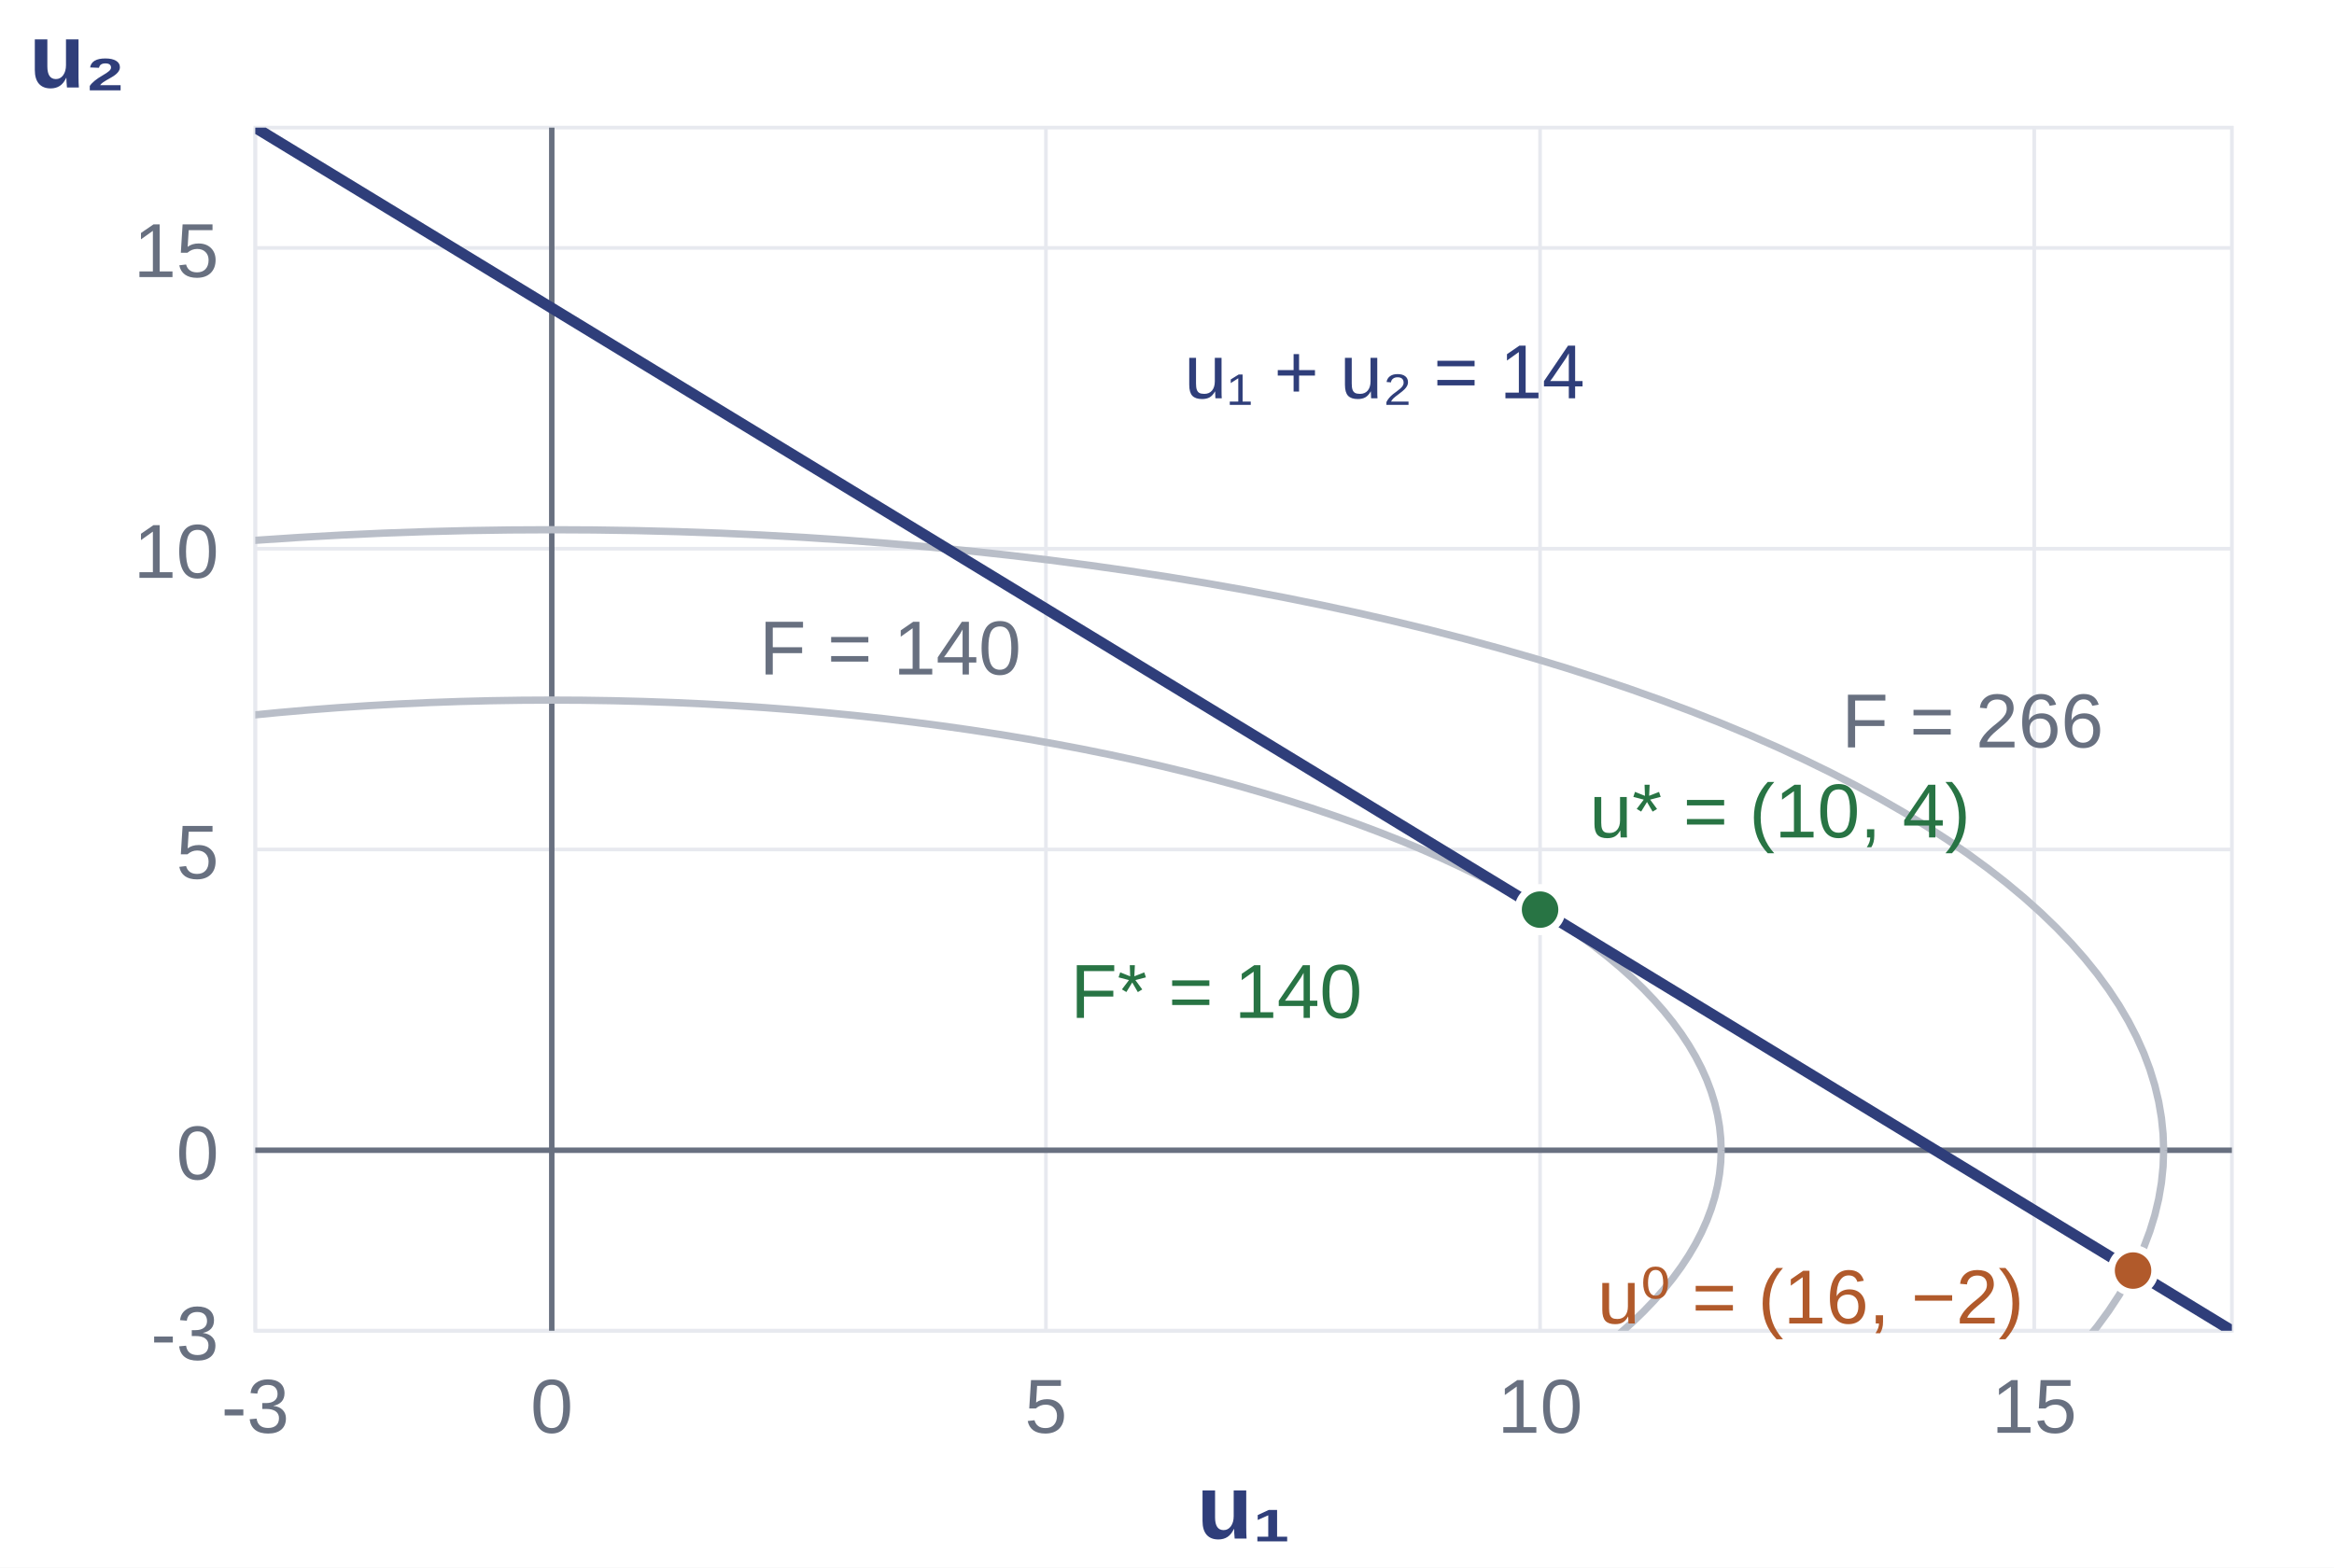
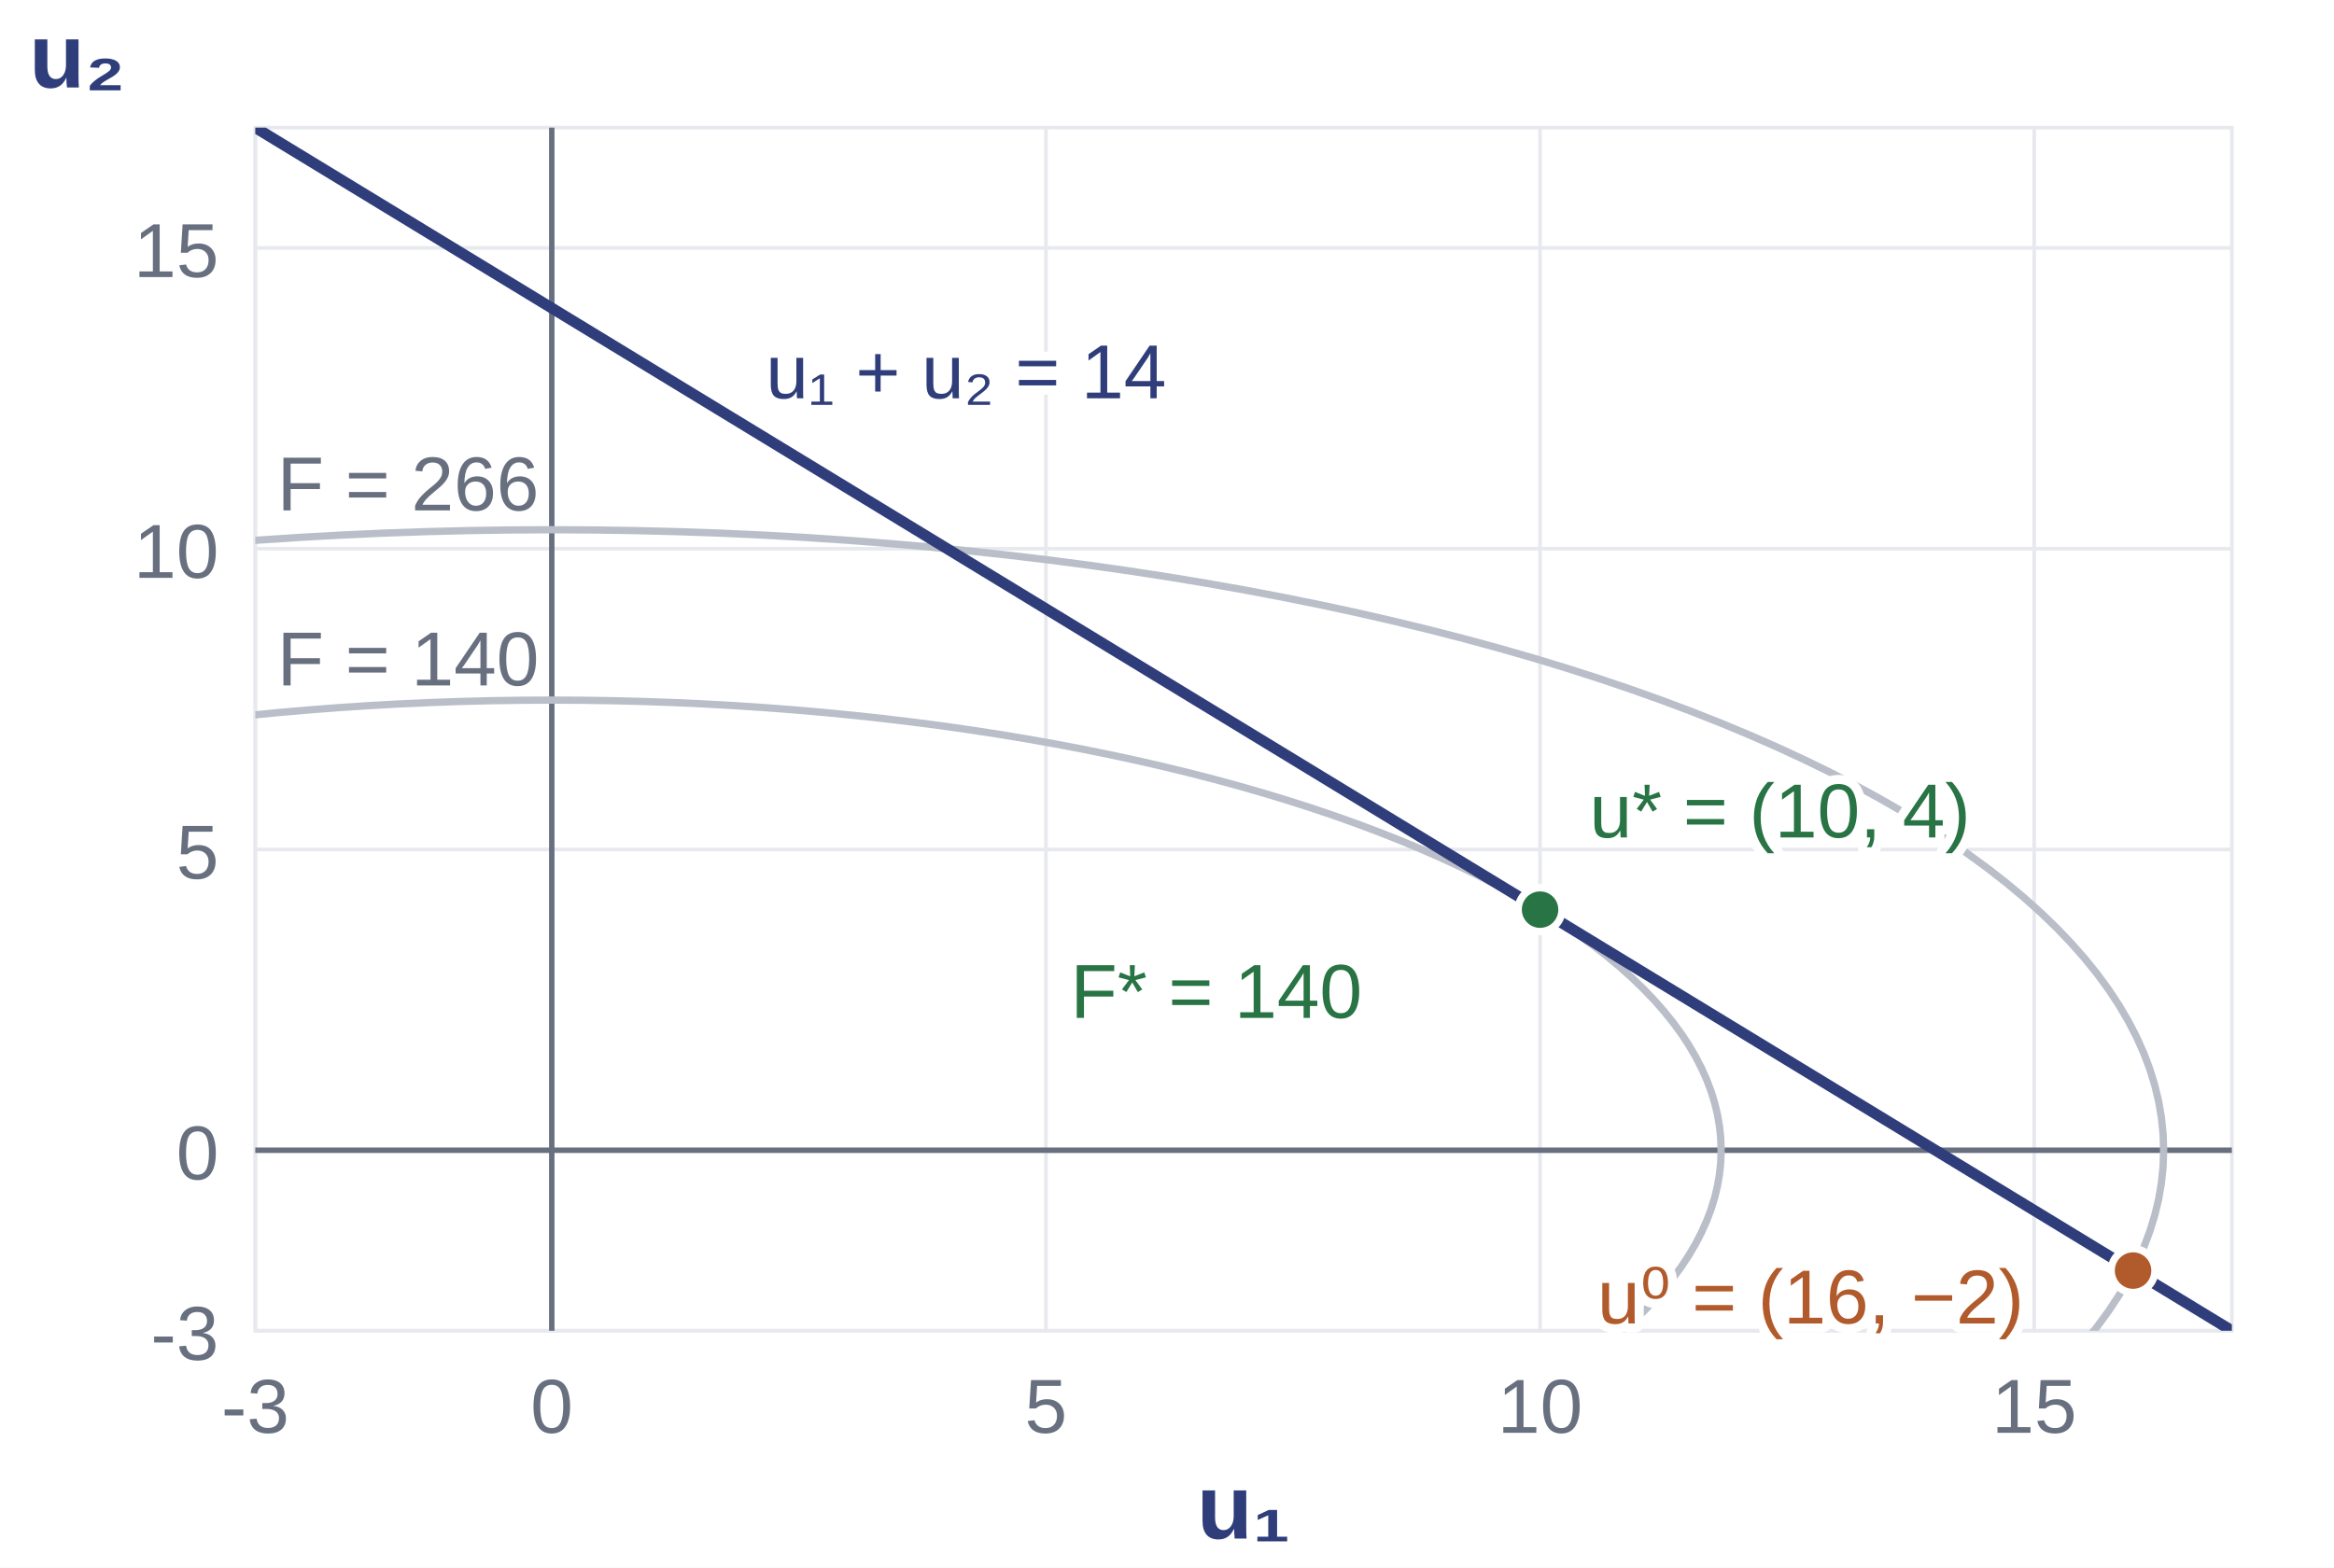
<svg xmlns="http://www.w3.org/2000/svg" viewBox="0 0 640 430" role="img" aria-labelledby="title desc">
  <defs>
    <clipPath id="plot-area">
      <rect x="70" y="35" width="542" height="330" />
    </clipPath>
    <marker id="arrow" viewBox="0 0 10 10" refX="9" refY="5" markerWidth="7" markerHeight="7" orient="auto-start-reverse">
      <path d="M0 0L10 5L0 10Z" fill="context-stroke" />
    </marker>
  </defs>
  <rect width="100%" height="100%" fill="white" />
-   <style>text{font-family:Arial,DejaVu Sans,sans-serif;font-size:24px;fill:#263044}.label{font-size:25px;font-weight:600}.small{font-size:21px}</style>
+   <style>text{font-family:Arial,DejaVu Sans,sans-serif;font-size:24px;fill:#263044}.label{font-size:25px;font-weight:600;paint-order:stroke;stroke:#fff;stroke-width:5px;stroke-linejoin:round}.small{font-size:21px;paint-order:stroke;stroke:#fff;stroke-width:5px;stroke-linejoin:round}</style>
  <rect x="70" y="35" width="542" height="330" fill="none" stroke="#e7e9ef" />
  <path d="M70.0,35V365" stroke="#e7e9ef" />
  <text x="70.00" y="393.00" text-anchor="middle" class="small" style="fill:#687080">-3</text>
  <path d="M151.3,35V365" stroke="#e7e9ef" />
  <text x="151.30" y="393.00" text-anchor="middle" class="small" style="fill:#687080">0</text>
  <path d="M286.8,35V365" stroke="#e7e9ef" />
  <text x="286.80" y="393.00" text-anchor="middle" class="small" style="fill:#687080">5</text>
  <path d="M422.3,35V365" stroke="#e7e9ef" />
  <text x="422.30" y="393.00" text-anchor="middle" class="small" style="fill:#687080">10</text>
  <path d="M557.8,35V365" stroke="#e7e9ef" />
  <text x="557.80" y="393.00" text-anchor="middle" class="small" style="fill:#687080">15</text>
  <path d="M70,365.0H612" stroke="#e7e9ef" />
  <text x="60.00" y="373.00" text-anchor="end" class="small" style="fill:#687080">-3</text>
  <path d="M70,315.5H612" stroke="#e7e9ef" />
  <text x="60.00" y="323.50" text-anchor="end" class="small" style="fill:#687080">0</text>
  <path d="M70,233.0H612" stroke="#e7e9ef" />
  <text x="60.00" y="241.00" text-anchor="end" class="small" style="fill:#687080">5</text>
  <path d="M70,150.5H612" stroke="#e7e9ef" />
  <text x="60.00" y="158.50" text-anchor="end" class="small" style="fill:#687080">10</text>
  <path d="M70,68.0H612" stroke="#e7e9ef" />
  <text x="60.00" y="76.00" text-anchor="end" class="small" style="fill:#687080">15</text>
  <path d="M151.300,365.000 L151.300,35.000" fill="none" stroke="#687080" stroke-width="1.5" clip-path="url(#plot-area)" />
  <path d="M70.000,315.500 L612.000,315.500" fill="none" stroke="#687080" stroke-width="1.5" clip-path="url(#plot-area)" />
  <text x="341.00" y="422.00" text-anchor="middle" class="label" style="fill:#2f3e7a">u₁</text>
  <text x="8.00" y="24.00" text-anchor="start" class="label" style="fill:#2f3e7a">u₂</text>
  <path d="M471.952,315.500 L471.842,312.268 L471.512,309.038 L470.963,305.812 L470.195,302.593 L469.208,299.383 L468.004,296.184 L466.582,292.999 L464.945,289.828 L463.092,286.675 L461.026,283.542 L458.747,280.431 L456.258,277.344 L453.559,274.283 L450.654,271.251 L447.543,268.248 L444.230,265.278 L440.715,262.343 L437.003,259.444 L433.094,256.583 L428.992,253.763 L424.700,250.985 L420.221,248.251 L415.557,245.563 L410.713,242.923 L405.690,240.333 L400.493,237.795 L395.125,235.310 L389.591,232.879 L383.892,230.506 L378.035,228.190 L372.022,225.935 L365.858,223.740 L359.547,221.609 L353.093,219.542 L346.500,217.541 L339.774,215.607 L332.919,213.741 L325.939,211.945 L318.840,210.221 L311.626,208.568 L304.302,206.988 L296.873,205.483 L289.344,204.054 L281.721,202.700 L274.008,201.424 L266.211,200.226 L258.336,199.108 L250.387,198.069 L242.370,197.110 L234.291,196.233 L226.155,195.437 L217.967,194.724 L209.734,194.093 L201.461,193.545 L193.153,193.082 L184.817,192.702 L176.458,192.406 L168.082,192.195 L159.694,192.068 L151.300,192.025 L142.906,192.068 L134.518,192.195 L126.142,192.406 L117.783,192.702 L109.447,193.082 L101.139,193.545 L92.866,194.093 L84.633,194.724 L76.445,195.437 L68.309,196.233 L60.230,197.110 L52.213,198.069 L44.264,199.108 L36.389,200.226 L28.592,201.424 L20.879,202.700 L13.256,204.054 L5.727,205.483 L-1.702,206.988 L-9.026,208.568 L-16.240,210.221 L-23.339,211.945 L-30.319,213.741 L-37.174,215.607 L-43.900,217.541 L-50.493,219.542 L-56.947,221.609 L-63.258,223.740 L-69.422,225.935 L-75.435,228.190 L-81.292,230.506 L-86.991,232.879 L-92.525,235.310 L-97.893,237.795 L-103.090,240.333 L-108.113,242.923 L-112.957,245.563 L-117.621,248.251 L-122.100,250.985 L-126.392,253.763 L-130.494,256.583 L-134.403,259.444 L-138.115,262.343 L-141.630,265.278 L-144.943,268.248 L-148.054,271.251 L-150.959,274.283 L-153.658,277.344 L-156.147,280.431 L-158.426,283.542 L-160.492,286.675 L-162.345,289.828 L-163.982,292.999 L-165.404,296.184 L-166.608,299.383 L-167.595,302.593 L-168.363,305.812 L-168.912,309.038 L-169.242,312.268 L-169.352,315.500 L-169.242,318.732 L-168.912,321.962 L-168.363,325.188 L-167.595,328.407 L-166.608,331.617 L-165.404,334.816 L-163.982,338.001 L-162.345,341.172 L-160.492,344.325 L-158.426,347.458 L-156.147,350.569 L-153.658,353.656 L-150.959,356.717 L-148.054,359.749 L-144.943,362.752 L-141.630,365.722 L-138.115,368.657 L-134.403,371.556 L-130.494,374.417 L-126.392,377.237 L-122.100,380.015 L-117.621,382.749 L-112.957,385.437 L-108.113,388.077 L-103.090,390.667 L-97.893,393.205 L-92.525,395.690 L-86.991,398.121 L-81.292,400.494 L-75.435,402.810 L-69.422,405.065 L-63.258,407.260 L-56.947,409.391 L-50.493,411.458 L-43.900,413.459 L-37.174,415.393 L-30.319,417.259 L-23.339,419.055 L-16.240,420.779 L-9.026,422.432 L-1.702,424.012 L5.727,425.517 L13.256,426.946 L20.879,428.300 L28.592,429.576 L36.389,430.774 L44.264,431.892 L52.213,432.931 L60.230,433.890 L68.309,434.767 L76.445,435.563 L84.633,436.276 L92.866,436.907 L101.139,437.455 L109.447,437.918 L117.783,438.298 L126.142,438.594 L134.518,438.805 L142.906,438.932 L151.300,438.975 L159.694,438.932 L168.082,438.805 L176.458,438.594 L184.817,438.298 L193.153,437.918 L201.461,437.455 L209.734,436.907 L217.967,436.276 L226.155,435.563 L234.291,434.767 L242.370,433.890 L250.387,432.931 L258.336,431.892 L266.211,430.774 L274.008,429.576 L281.721,428.300 L289.344,426.946 L296.873,425.517 L304.302,424.012 L311.626,422.432 L318.840,420.779 L325.939,419.055 L332.919,417.259 L339.774,415.393 L346.500,413.459 L353.093,411.458 L359.547,409.391 L365.858,407.260 L372.022,405.065 L378.035,402.810 L383.892,400.494 L389.591,398.121 L395.125,395.690 L400.493,393.205 L405.690,390.667 L410.713,388.077 L415.557,385.437 L420.221,382.749 L424.700,380.015 L428.992,377.237 L433.094,374.417 L437.003,371.556 L440.715,368.657 L444.230,365.722 L447.543,362.752 L450.654,359.749 L453.559,356.717 L456.258,353.656 L458.747,350.569 L461.026,347.458 L463.092,344.325 L464.945,341.172 L466.582,338.001 L468.004,334.816 L469.208,331.617 L470.195,328.407 L470.963,325.188 L471.512,321.962 L471.842,318.732 L471.952,315.500" fill="none" stroke="#b9bec8" stroke-width="2" clip-path="url(#plot-area)" />
  <path d="M593.288,315.500 L593.136,311.045 L592.682,306.593 L591.925,302.146 L590.866,297.709 L589.506,293.285 L587.846,288.875 L585.887,284.484 L583.629,280.114 L581.075,275.768 L578.227,271.449 L575.086,267.161 L571.655,262.906 L567.936,258.687 L563.931,254.506 L559.643,250.368 L555.076,246.274 L550.232,242.228 L545.114,238.232 L539.726,234.288 L534.073,230.401 L528.156,226.572 L521.982,222.803 L515.554,219.099 L508.875,215.460 L501.952,211.890 L494.789,208.391 L487.390,204.965 L479.761,201.615 L471.906,198.343 L463.832,195.152 L455.544,192.043 L447.047,189.018 L438.348,186.080 L429.452,183.231 L420.365,180.473 L411.094,177.807 L401.645,175.235 L392.024,172.760 L382.238,170.382 L372.294,168.104 L362.198,165.927 L351.958,163.852 L341.581,161.882 L331.073,160.016 L320.441,158.257 L309.694,156.606 L298.839,155.064 L287.882,153.632 L276.831,152.311 L265.695,151.101 L254.480,150.004 L243.194,149.021 L231.846,148.152 L220.442,147.397 L208.991,146.758 L197.500,146.234 L185.978,145.827 L174.432,145.535 L162.870,145.360 L151.300,145.302 L139.730,145.360 L128.168,145.535 L116.622,145.827 L105.100,146.234 L93.609,146.758 L82.158,147.397 L70.754,148.152 L59.406,149.021 L48.120,150.004 L36.905,151.101 L25.769,152.311 L14.718,153.632 L3.761,155.064 L-7.094,156.606 L-17.841,158.257 L-28.473,160.016 L-38.981,161.882 L-49.358,163.852 L-59.598,165.927 L-69.694,168.104 L-79.638,170.382 L-89.424,172.760 L-99.045,175.235 L-108.494,177.807 L-117.765,180.473 L-126.852,183.231 L-135.748,186.080 L-144.447,189.018 L-152.944,192.043 L-161.232,195.152 L-169.306,198.343 L-177.161,201.615 L-184.790,204.965 L-192.189,208.391 L-199.352,211.890 L-206.275,215.460 L-212.954,219.099 L-219.382,222.803 L-225.556,226.572 L-231.473,230.401 L-237.126,234.288 L-242.514,238.232 L-247.632,242.228 L-252.476,246.274 L-257.043,250.368 L-261.331,254.506 L-265.336,258.687 L-269.055,262.906 L-272.486,267.161 L-275.627,271.449 L-278.475,275.768 L-281.029,280.114 L-283.287,284.484 L-285.246,288.875 L-286.906,293.285 L-288.266,297.709 L-289.325,302.146 L-290.082,306.593 L-290.536,311.045 L-290.688,315.500 L-290.536,319.955 L-290.082,324.407 L-289.325,328.854 L-288.266,333.291 L-286.906,337.715 L-285.246,342.125 L-283.287,346.516 L-281.029,350.886 L-278.475,355.232 L-275.627,359.551 L-272.486,363.839 L-269.055,368.094 L-265.336,372.313 L-261.331,376.494 L-257.043,380.632 L-252.476,384.726 L-247.632,388.772 L-242.514,392.768 L-237.126,396.712 L-231.473,400.599 L-225.556,404.428 L-219.382,408.197 L-212.954,411.901 L-206.275,415.540 L-199.352,419.110 L-192.189,422.609 L-184.790,426.035 L-177.161,429.385 L-169.306,432.657 L-161.232,435.848 L-152.944,438.957 L-144.447,441.982 L-135.748,444.920 L-126.852,447.769 L-117.765,450.527 L-108.494,453.193 L-99.045,455.765 L-89.424,458.240 L-79.638,460.618 L-69.694,462.896 L-59.598,465.073 L-49.358,467.148 L-38.981,469.118 L-28.473,470.984 L-17.841,472.743 L-7.094,474.394 L3.761,475.936 L14.718,477.368 L25.769,478.689 L36.905,479.899 L48.120,480.996 L59.406,481.979 L70.754,482.848 L82.158,483.603 L93.609,484.242 L105.100,484.766 L116.622,485.173 L128.168,485.465 L139.730,485.640 L151.300,485.698 L162.870,485.640 L174.432,485.465 L185.978,485.173 L197.500,484.766 L208.991,484.242 L220.442,483.603 L231.846,482.848 L243.194,481.979 L254.480,480.996 L265.695,479.899 L276.831,478.689 L287.882,477.368 L298.839,475.936 L309.694,474.394 L320.441,472.743 L331.073,470.984 L341.581,469.118 L351.958,467.148 L362.198,465.073 L372.294,462.896 L382.238,460.618 L392.024,458.240 L401.645,455.765 L411.094,453.193 L420.365,450.527 L429.452,447.769 L438.348,444.920 L447.047,441.982 L455.544,438.957 L463.832,435.848 L471.906,432.657 L479.761,429.385 L487.390,426.035 L494.789,422.609 L501.952,419.110 L508.875,415.540 L515.554,411.901 L521.982,408.197 L528.156,404.428 L534.073,400.599 L539.726,396.712 L545.114,392.768 L550.232,388.772 L555.076,384.726 L559.643,380.632 L563.931,376.494 L567.936,372.313 L571.655,368.094 L575.086,363.839 L578.227,359.551 L581.075,355.232 L583.629,350.886 L585.887,346.516 L587.846,342.125 L589.506,337.715 L590.866,333.291 L591.925,328.854 L592.682,324.407 L593.136,319.955 L593.288,315.500" fill="none" stroke="#b9bec8" stroke-width="2" clip-path="url(#plot-area)" />
-   <text x="208.21" y="185.00" text-anchor="start" class="small" style="fill:#687080">F = 140</text>
-   <text x="505.00" y="205.00" text-anchor="start" class="small" style="fill:#687080">F = 266</text>
+   <text x="76.00" y="188.00" text-anchor="start" class="small" style="fill:#687080">F = 140</text>
+   <text x="76.00" y="140.00" text-anchor="start" class="small" style="fill:#687080">F = 266</text>
  <path d="M70.000,35.000 L612.000,365.000" fill="none" stroke="#2f3e7a" stroke-width="3" clip-path="url(#plot-area)" />
-   <text x="324.74" y="109.25" text-anchor="start" class="small" style="fill:#2f3e7a">u₁ + u₂ = 14</text>
+   <text x="210.00" y="109.25" text-anchor="start" class="small" style="fill:#2f3e7a">u₁ + u₂ = 14</text>
  <circle cx="584.900" cy="348.500" r="6" fill="#b15a2b" stroke="white" stroke-width="2" />
  <text x="555.00" y="363.00" text-anchor="end" class="small" style="fill:#b15a2b">u⁰ = (16, −2)</text>
  <circle cx="422.300" cy="249.500" r="6" fill="#287444" stroke="white" stroke-width="2" />
  <text x="435.85" y="229.70" text-anchor="start" class="small" style="fill:#287444">u* = (10, 4)</text>
  <text x="373.52" y="279.20" text-anchor="end" class="small" style="fill:#287444">F* = 140</text>
</svg>
